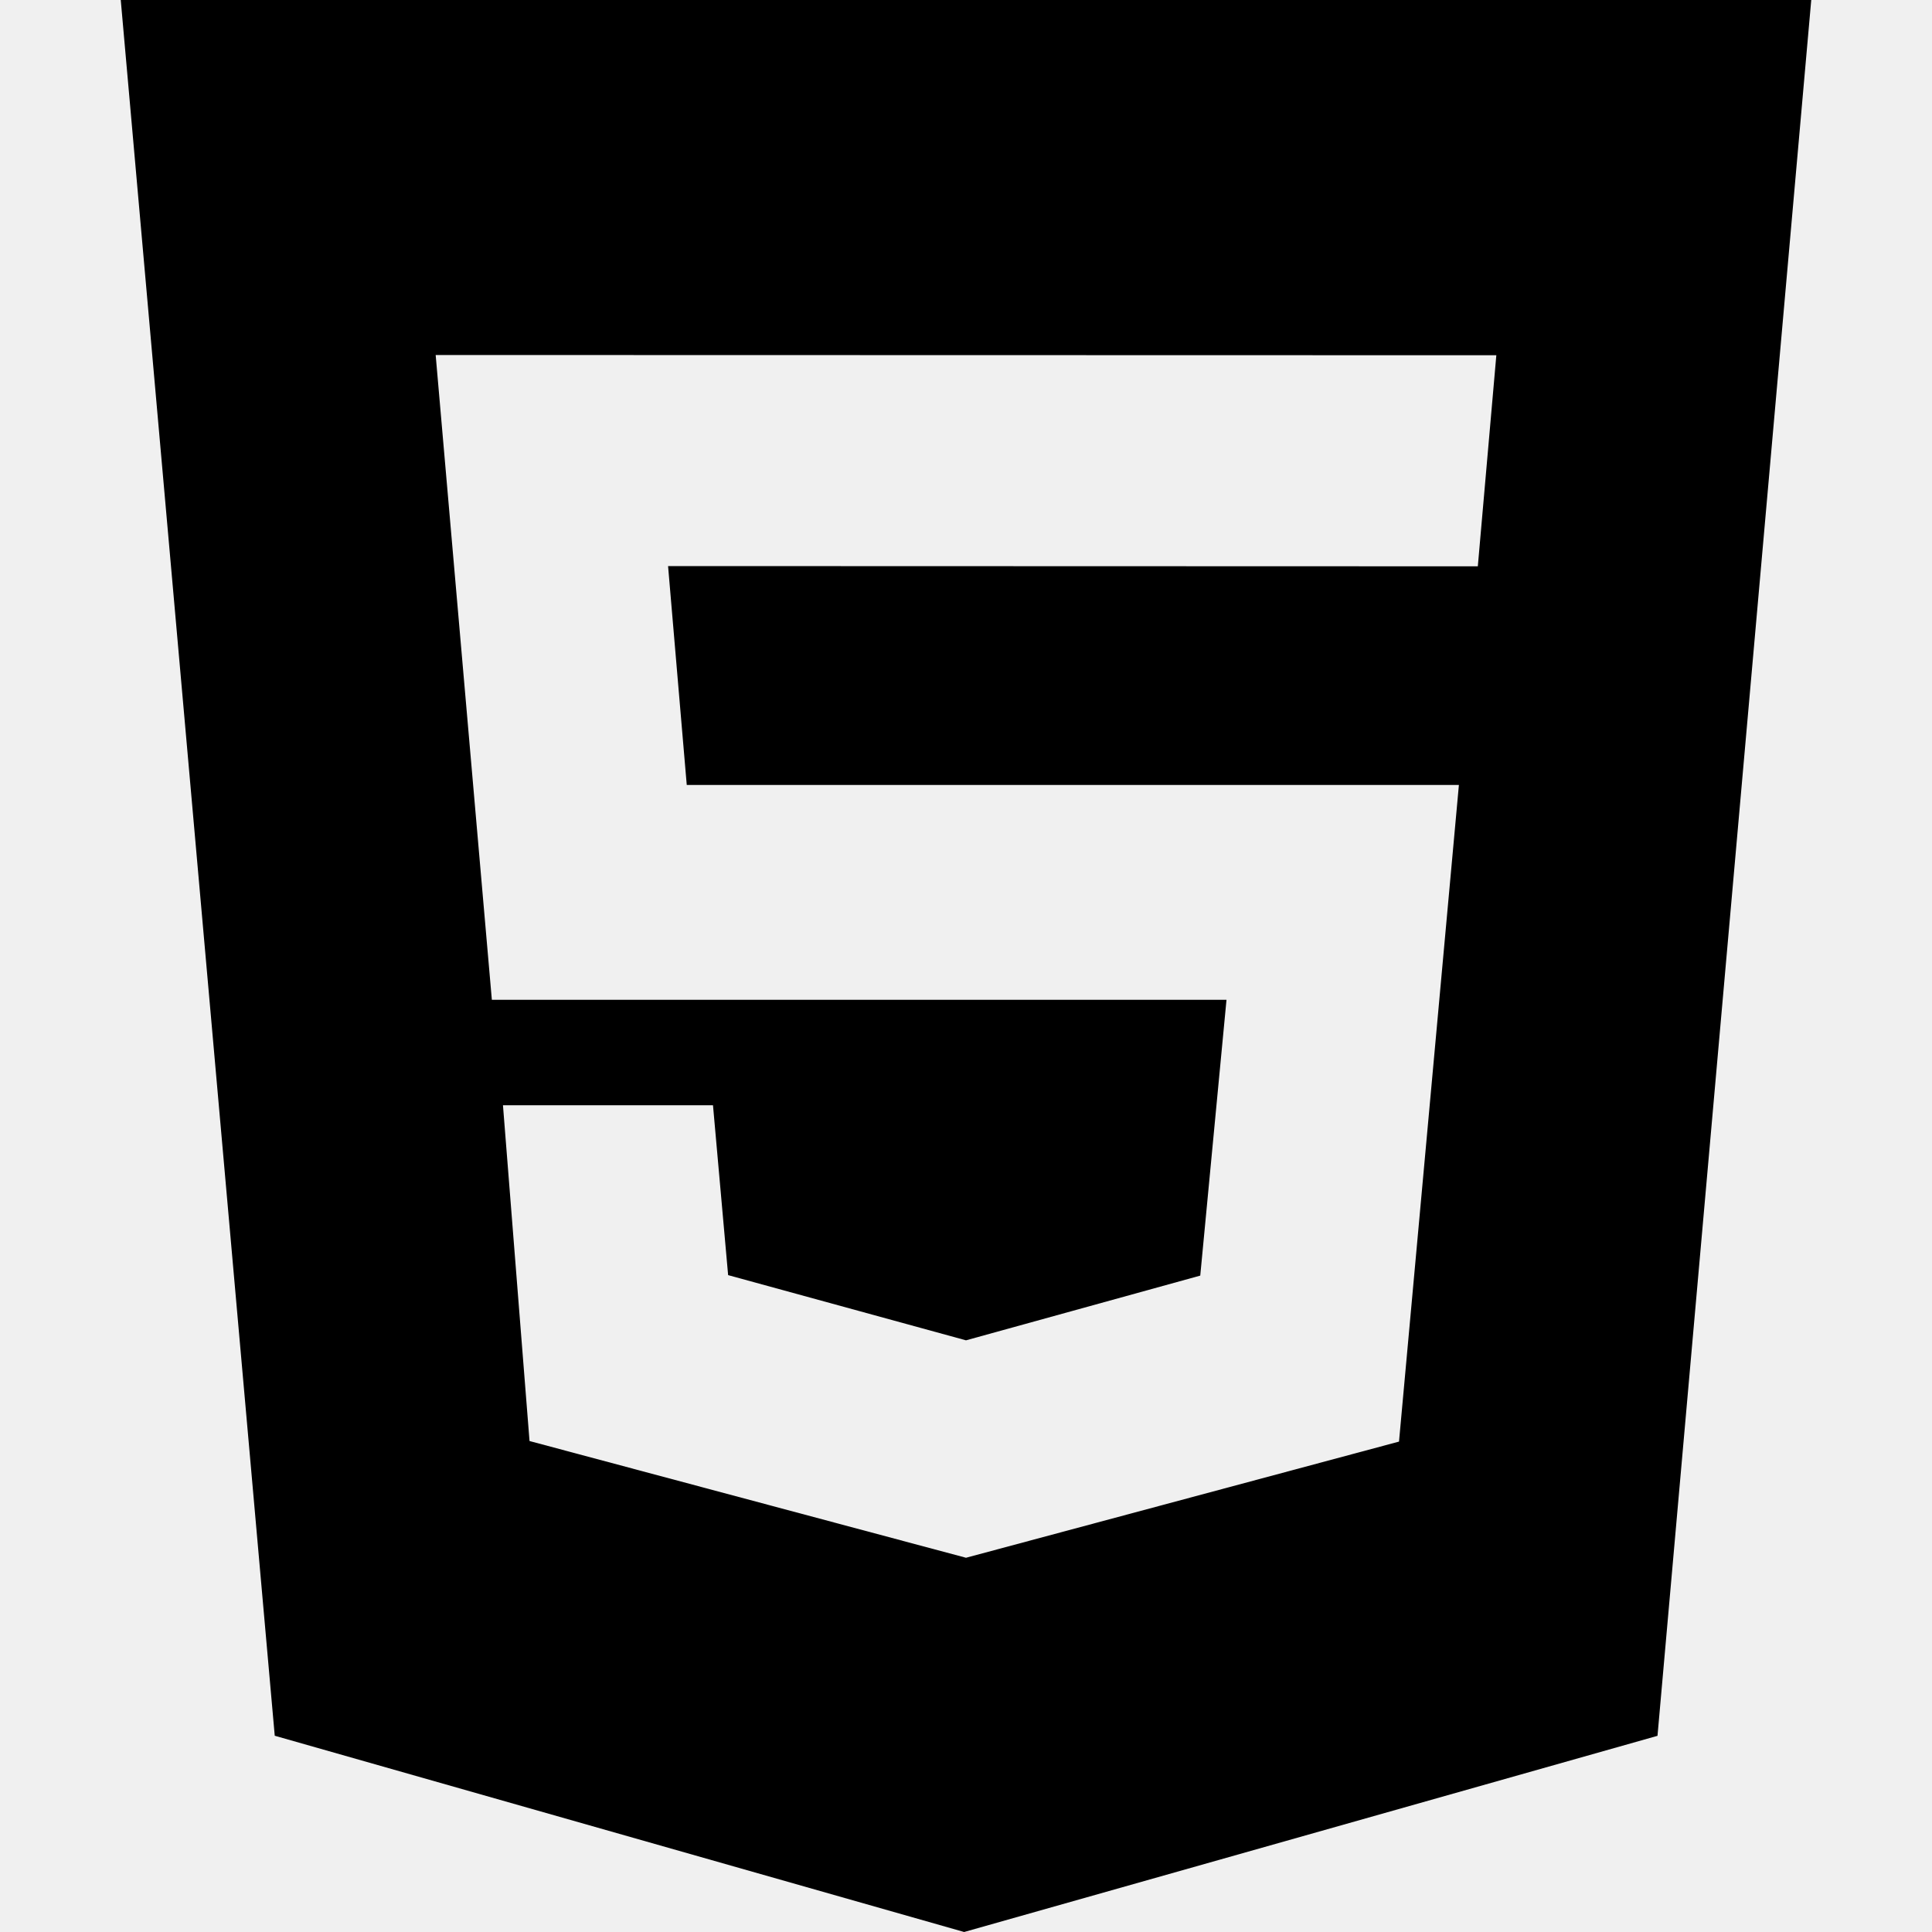
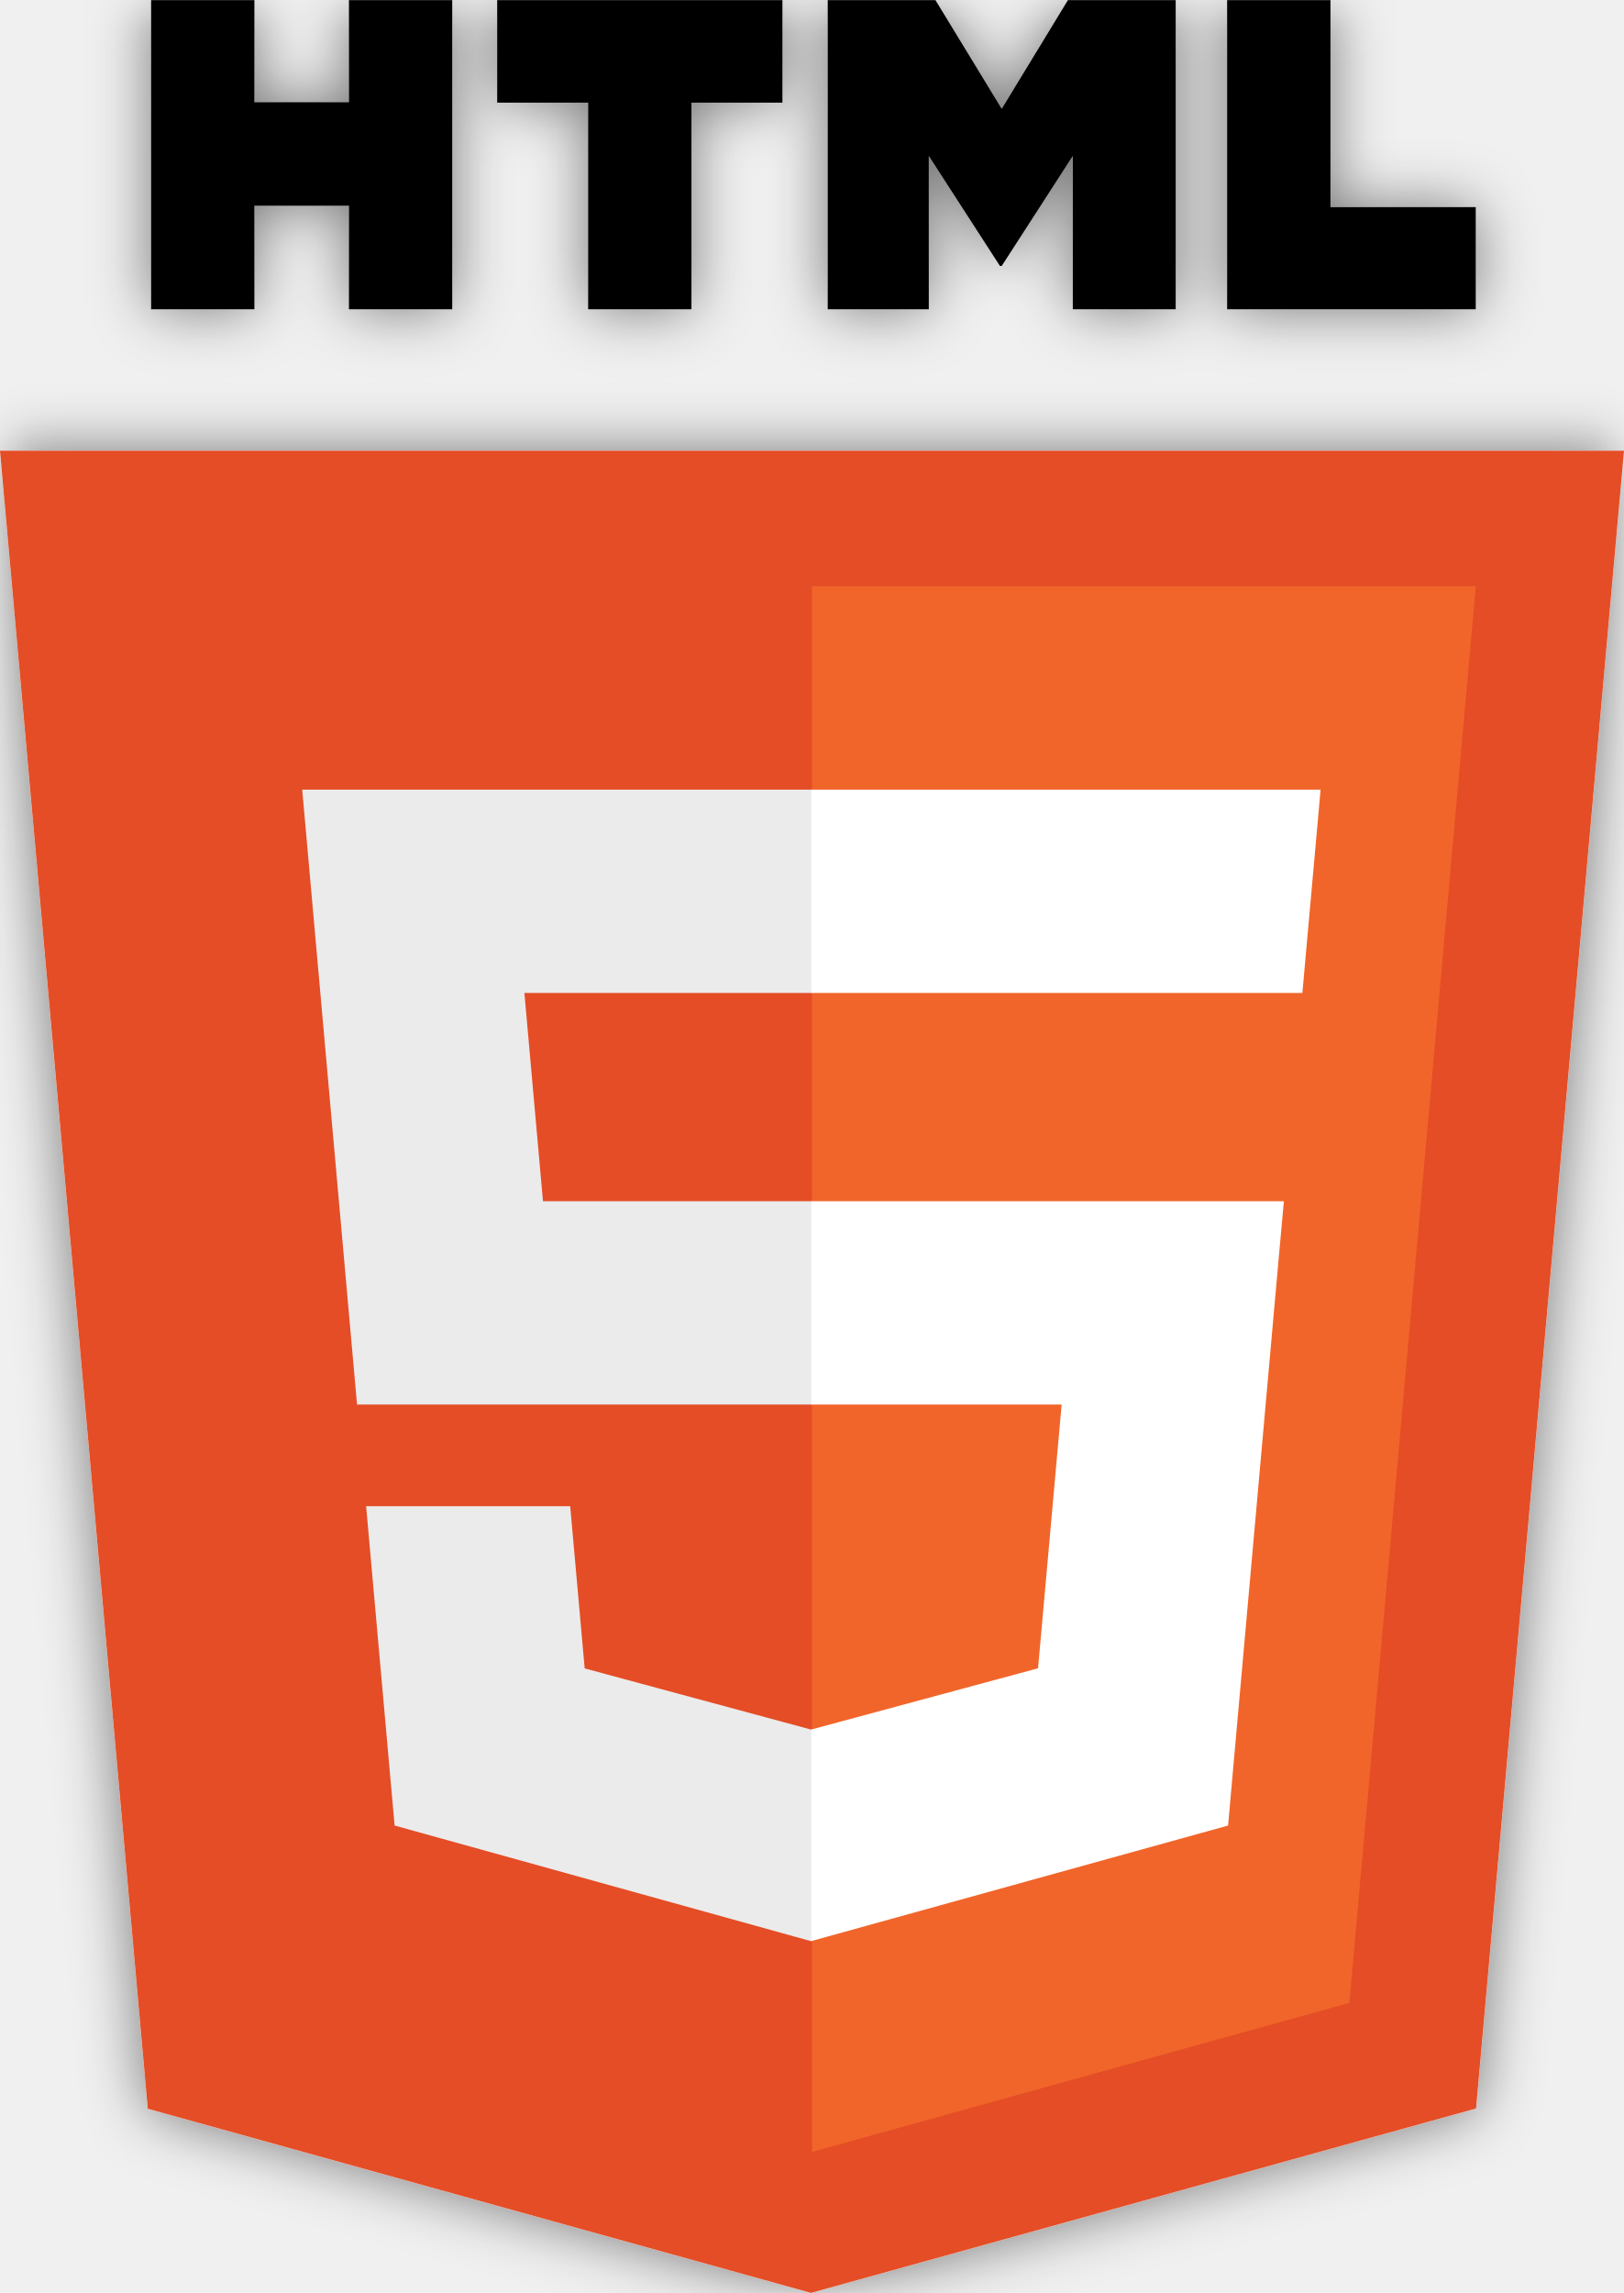
- <svg xmlns="http://www.w3.org/2000/svg" role="img" viewBox="0 0 24 24">
-   <path d="M1.5 0h21l-1.91 21.563L11.977 24l-8.564-2.438L1.5 0zm7.031 9.75l-.232-2.718 10.059.003.23-2.622L5.412 4.41l.698 8.01h9.126l-.326 3.426-2.91.804-2.955-.81-.188-2.11H6.248l.33 4.171L12 19.351l5.379-1.443.744-8.157H8.531z" />
+ <svg xmlns="http://www.w3.org/2000/svg" width="1771" height="2500" viewBox="221.807 89.47 440 621.061" enable-background="new 221.807 89.47 440 621.061">
+   <filter id="a" width="150%" height="150%" x="-5%" y="-5%">
+     <feFlood flood-color="#000" result="floodFill" flood-opacity=".5" />
+     <feComposite in="floodFill" in2="SourceAlpha" operator="in" result="coloredAlpha" />
+     <feGaussianBlur in="coloredAlpha" result="blur" stdDeviation="8" />
+     <feComposite in="blur" in2="SourceGraphic" operator="out" result="maskedOffsetBlur" />
+     <feMerge>
+       <feMergeNode in="maskedOffsetBlur" />
+       <feMergeNode in="SourceGraphic" />
+     </feMerge>
+   </filter>
+   <g filter="url(#a)">
+     <path fill="#e44d26" d="M261.849 660.647l-40.042-449.125h440l-40.086 449.054-180.184 49.954z" />
+     <path fill="#f16529" d="M441.807 672.348l145.596-40.367 34.258-383.735H441.807z" />
+     <path fill="#ebebeb" d="M441.807 414.82h-72.888l-5.035-56.406h77.923V303.33H303.683l1.32 14.778 13.538 151.794h123.266zM441.807 557.876l-.242.066-61.346-16.566-3.922-43.93h-55.294l7.718 86.489 112.834 31.323.252-.071z" />
+     <path d="M262.745 89.47h27.992v27.656h25.606V89.47h27.993v83.75h-27.993v-28.044h-25.606v28.044h-27.99l-.002-83.75zM381.149 117.244h-24.642V89.47H433.8v27.774h-24.654v55.976H381.15v-55.976h-.001zM446.065 89.47h29.19l17.955 29.428 17.938-29.428h29.2v83.75h-27.882v-41.512l-19.259 29.778h-.481l-19.272-29.778v41.512h-27.39V89.47zM554.277 89.47h28v56.068h39.368v27.682h-67.368V89.47z" />
+     <path fill="#fff" d="M441.617 414.82v55.082h67.83l-6.395 71.44-61.435 16.58v57.307l112.924-31.294.826-9.309 12.946-145.014 1.344-14.792h-14.842zM441.617 303.33v55.084H574.67l1.103-12.382 2.51-27.924 1.318-14.778z" />
+   </g>
</svg>
